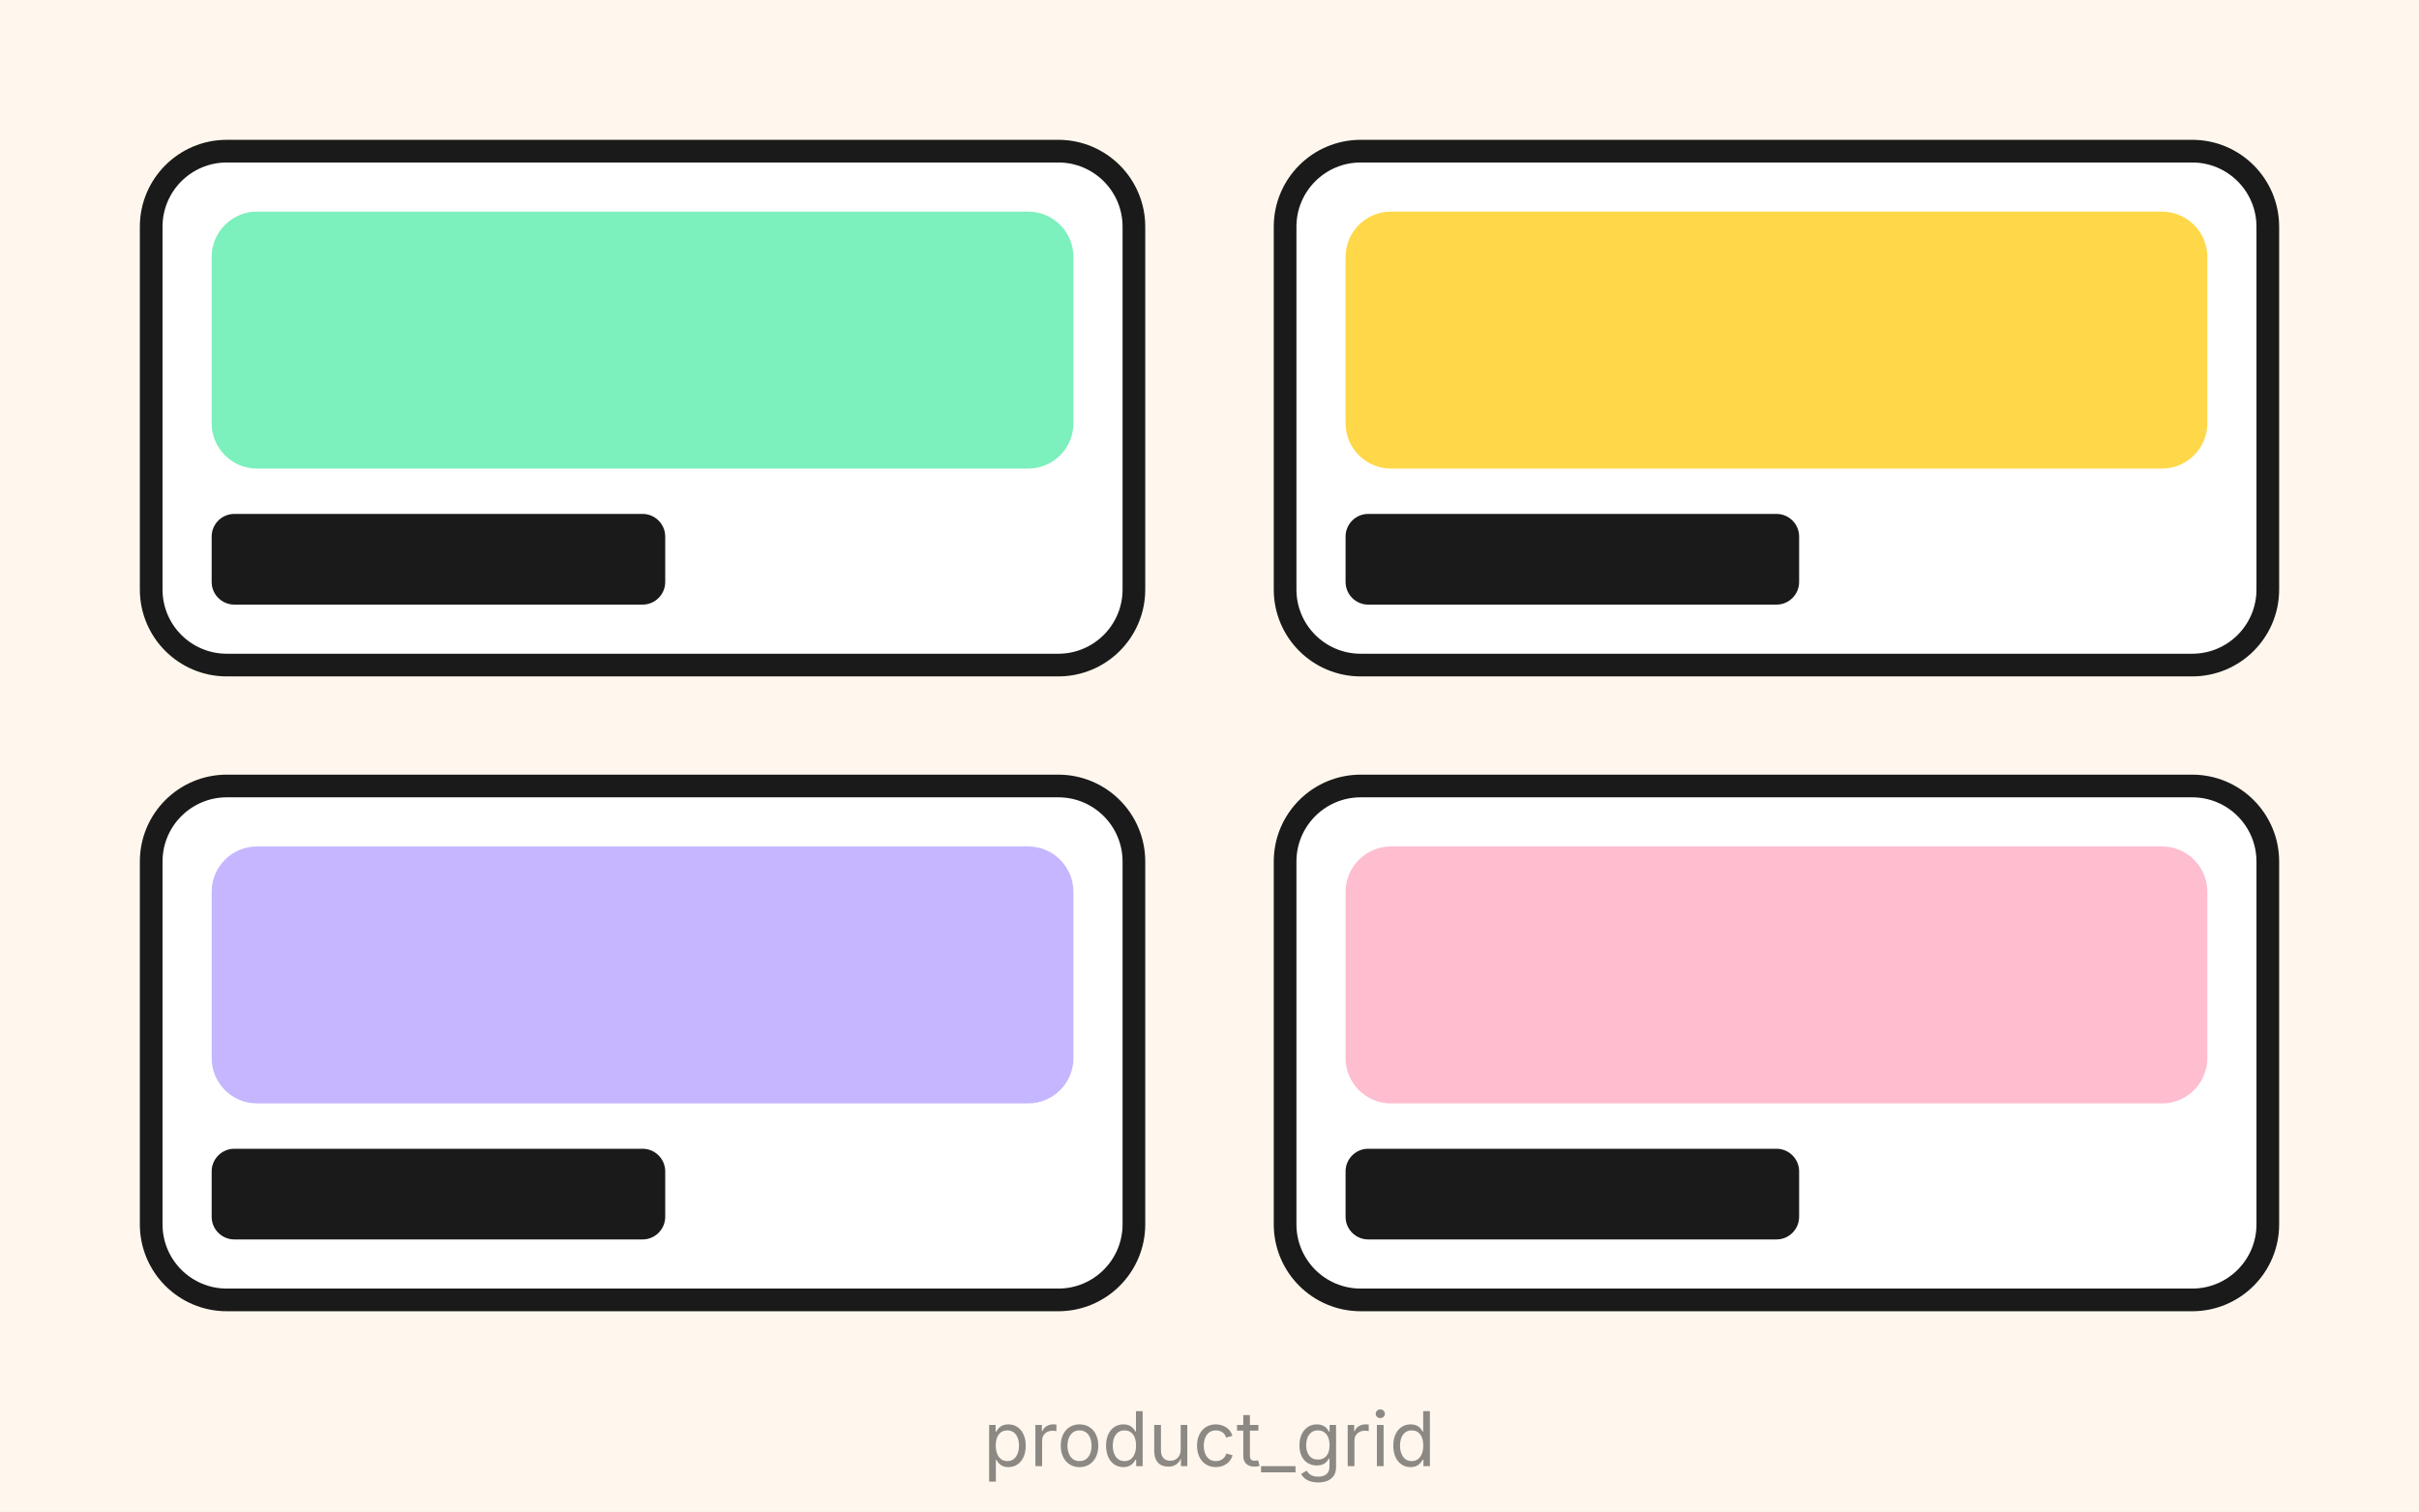
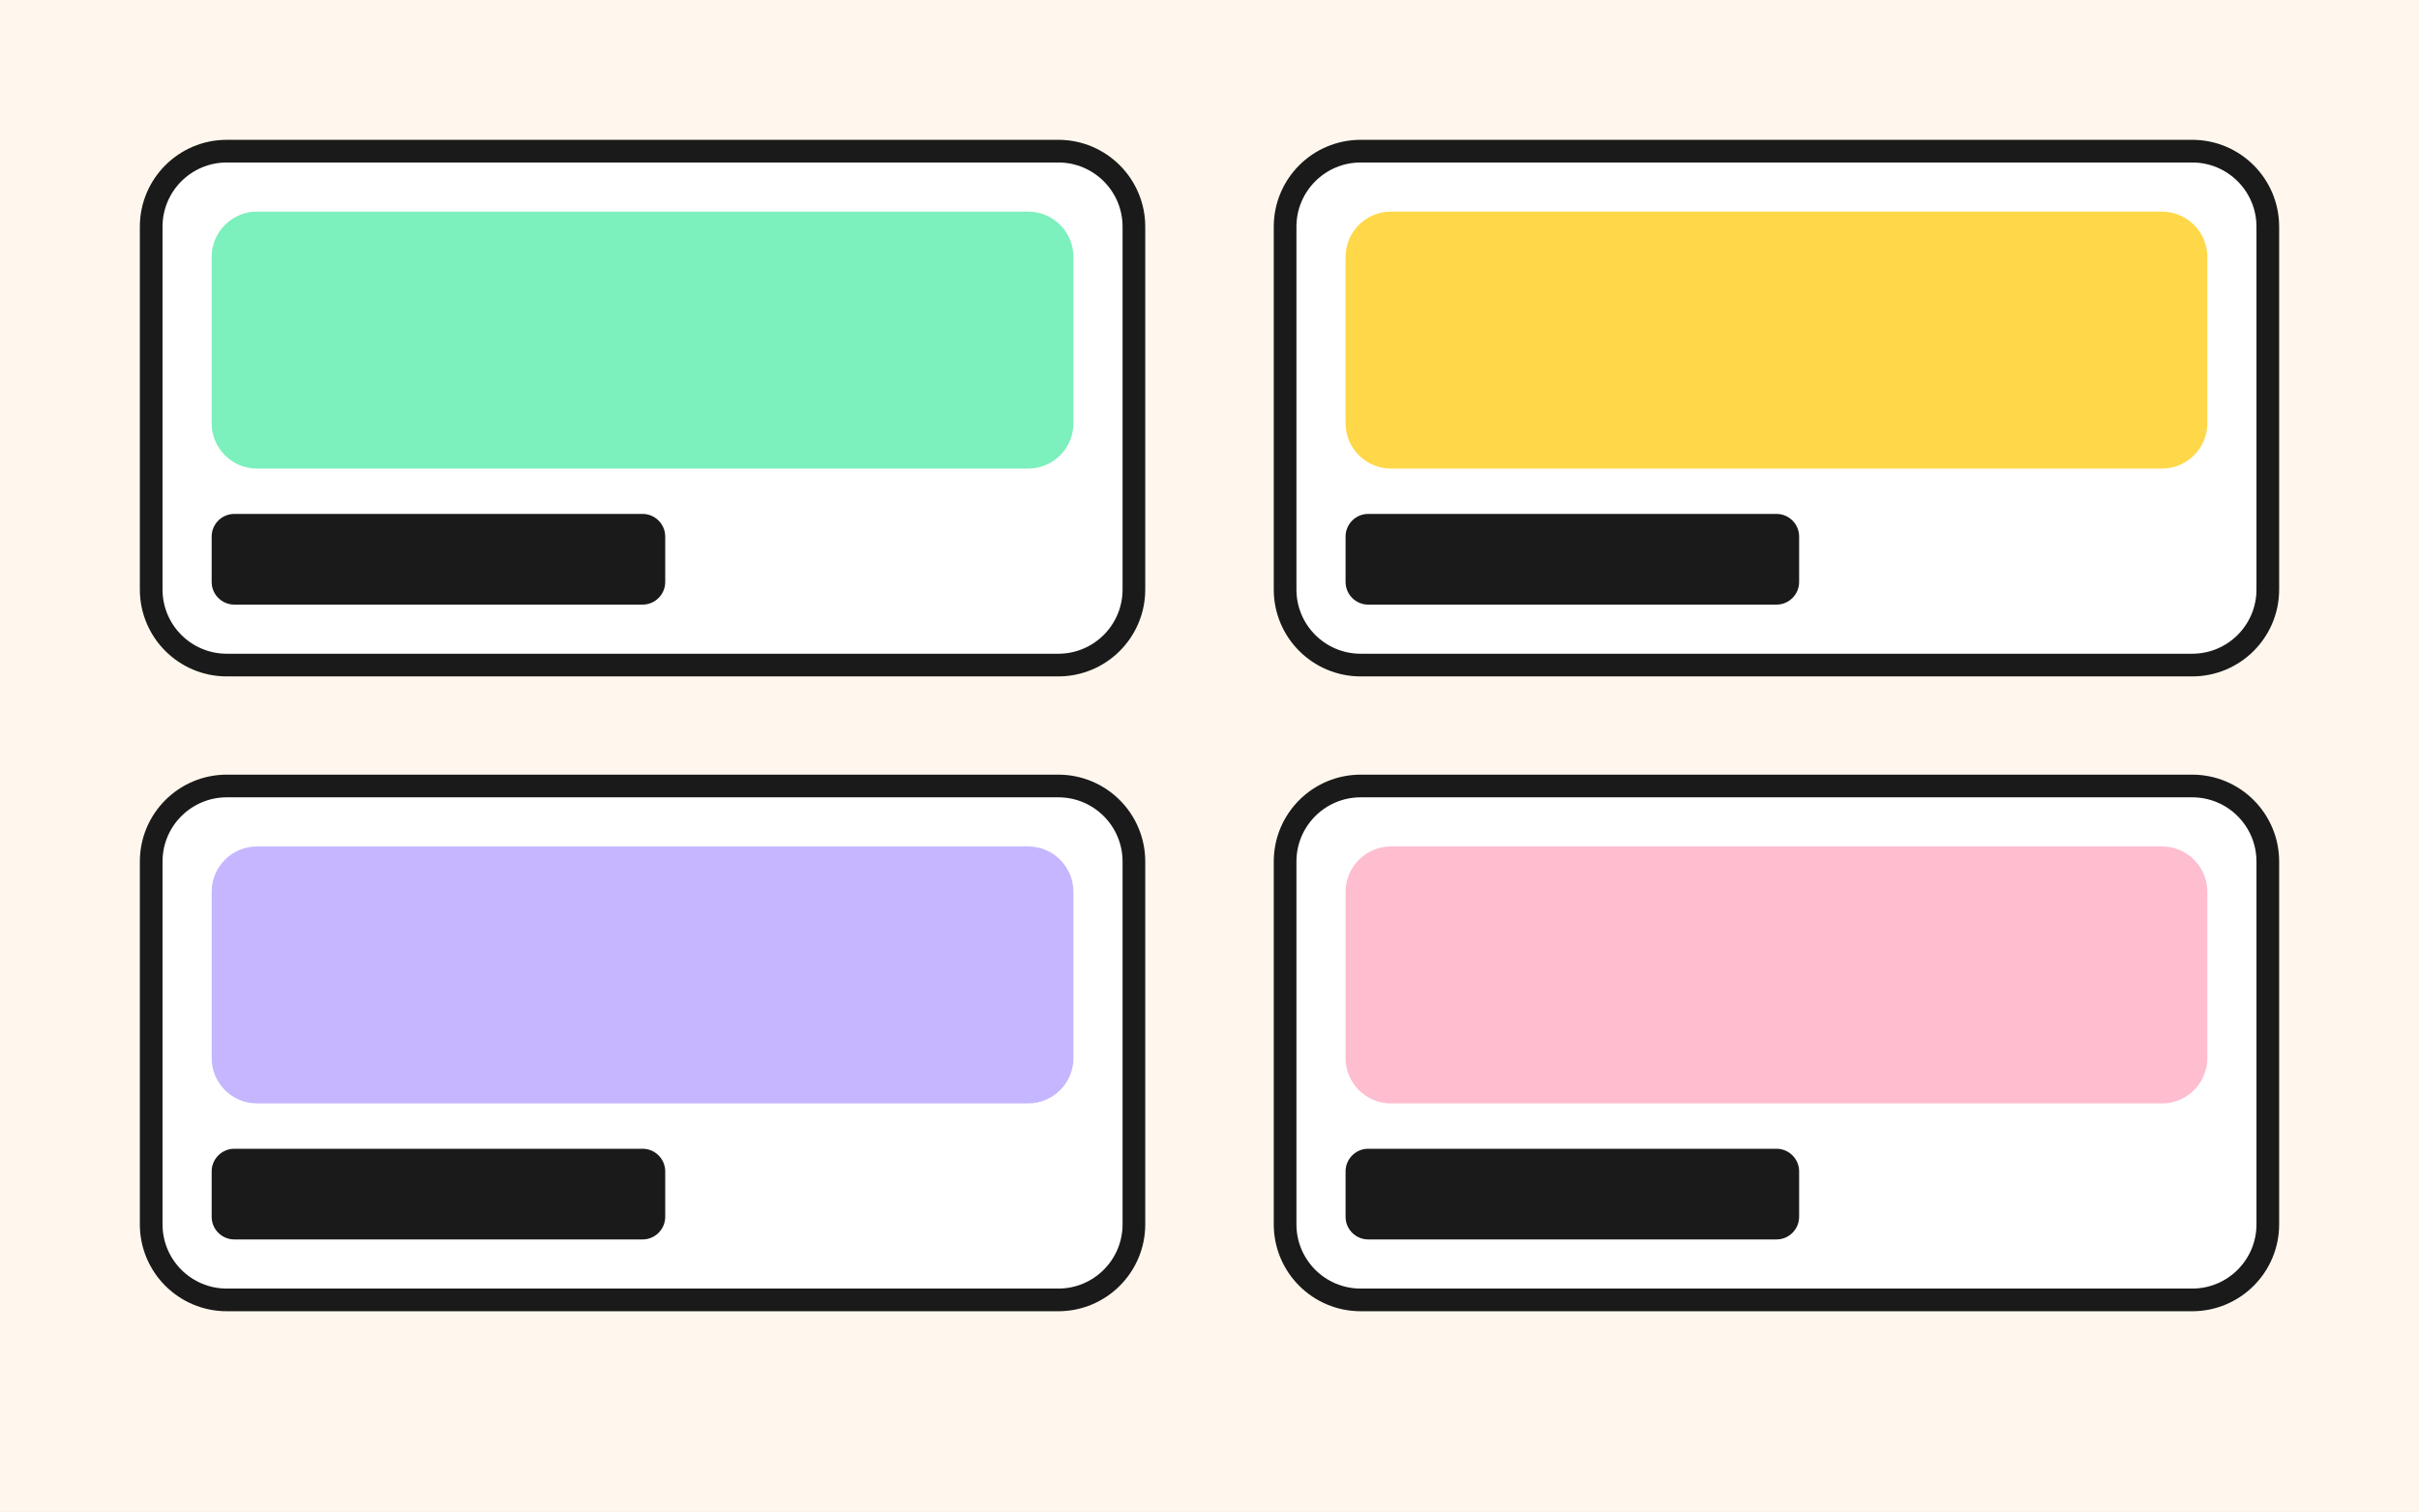
<svg xmlns="http://www.w3.org/2000/svg" viewBox="0 0 320 200" width="320" height="200">
  <rect width="320" height="200" fill="#fff7ed" />
  <g transform="translate(20 20)">
    <rect width="130" height="68" rx="10" fill="#ffffff" stroke="#1a1a1a" stroke-width="3" />
    <rect x="8" y="8" width="114" height="34" rx="6" fill="#7cf0bd" />
    <rect x="8" y="48" width="60" height="12" rx="3" fill="#1a1a1a" />
    <rect x="150" y="0" width="130" height="68" rx="10" fill="#ffffff" stroke="#1a1a1a" stroke-width="3" />
    <rect x="158" y="8" width="114" height="34" rx="6" fill="#ffd84a" />
    <rect x="158" y="48" width="60" height="12" rx="3" fill="#1a1a1a" />
    <rect y="84" width="130" height="68" rx="10" fill="#ffffff" stroke="#1a1a1a" stroke-width="3" />
    <rect x="8" y="92" width="114" height="34" rx="6" fill="#c5b6ff" />
    <rect x="8" y="132" width="60" height="12" rx="3" fill="#1a1a1a" />
    <rect x="150" y="84" width="130" height="68" rx="10" fill="#ffffff" stroke="#1a1a1a" stroke-width="3" />
    <rect x="158" y="92" width="114" height="34" rx="6" fill="#ff5a8a" opacity="0.4" />
    <rect x="158" y="132" width="60" height="12" rx="3" fill="#1a1a1a" />
  </g>
-   <text x="160" y="194" text-anchor="middle" font-family="Inter, sans-serif" font-size="10" fill="#1a1a1a" opacity="0.5">product_grid</text>
</svg>
